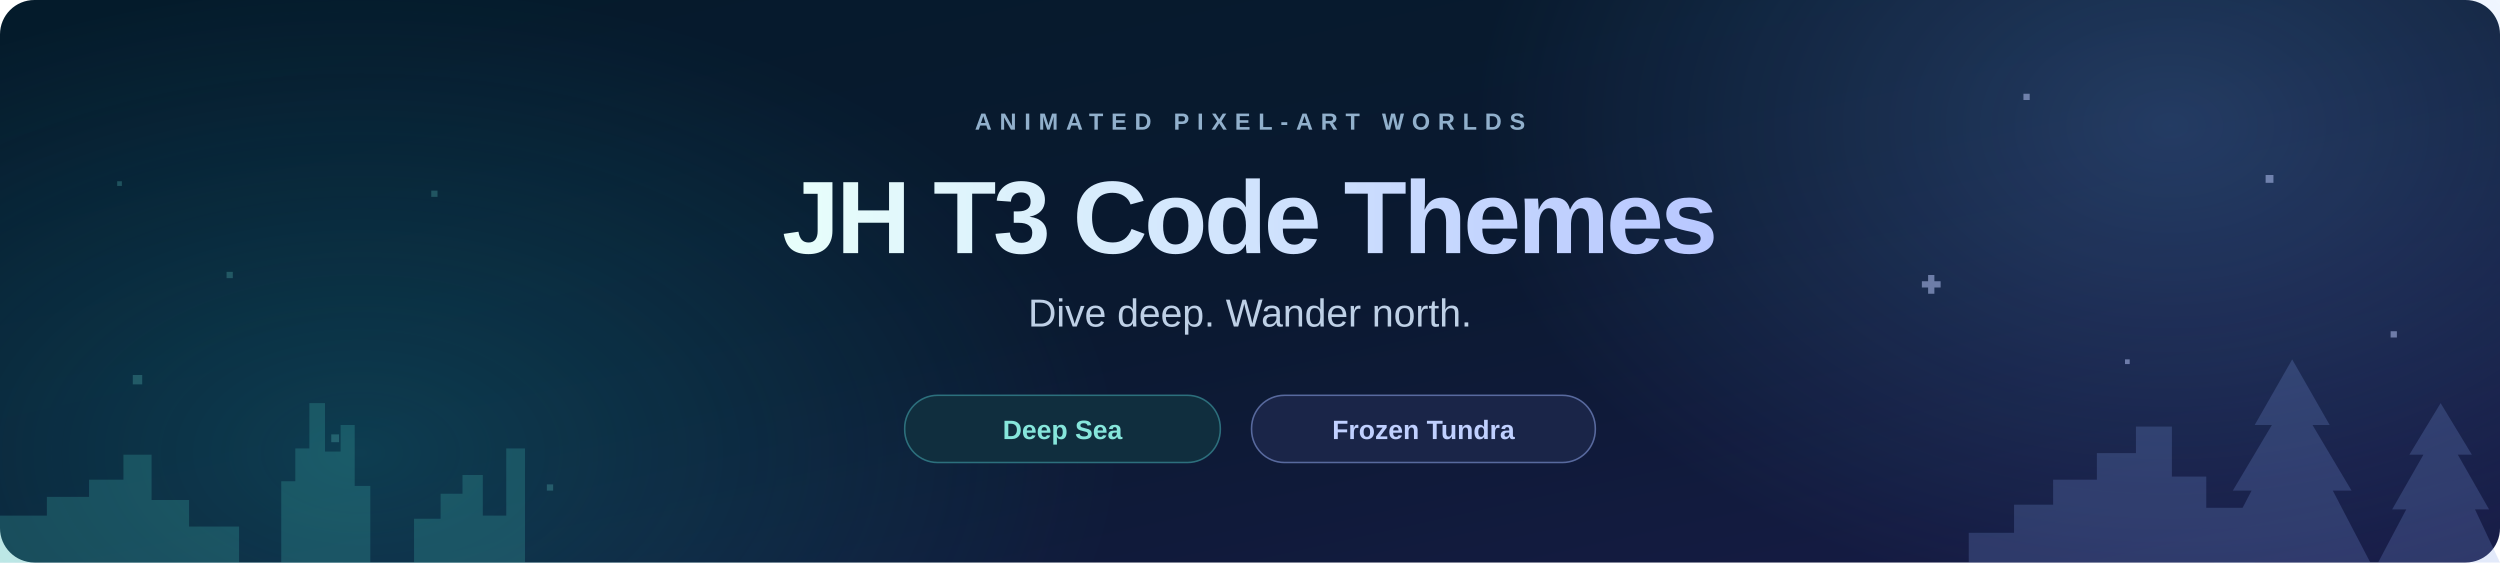
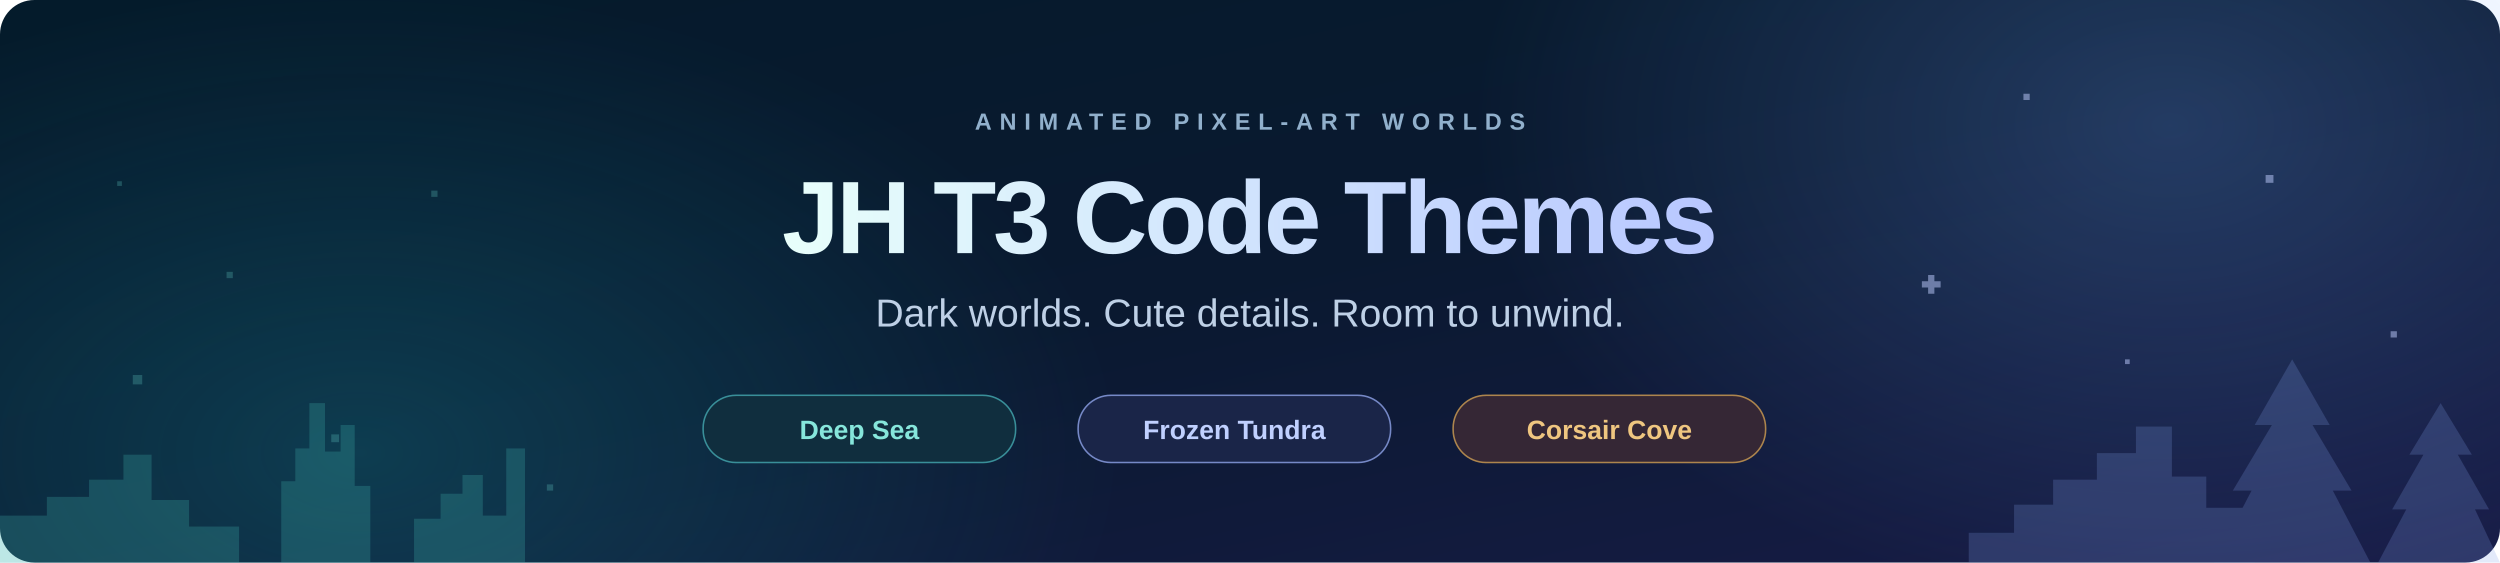
<svg xmlns="http://www.w3.org/2000/svg" width="1600" height="360" viewBox="0 0 1600 360" role="img" aria-labelledby="title desc">
  <defs>
    <linearGradient id="canvas" x2="1" y2="1">
      <stop stop-color="#041b2b" />
      <stop offset=".5" stop-color="#0a1930" />
      <stop offset="1" stop-color="#181c48" />
    </linearGradient>
    <radialGradient id="sea">
      <stop stop-color="#168f9c" stop-opacity=".3" />
      <stop offset="1" stop-color="#168f9c" stop-opacity="0" />
    </radialGradient>
    <radialGradient id="north">
      <stop stop-color="#73a9ff" stop-opacity=".24" />
      <stop offset="1" stop-color="#73a9ff" stop-opacity="0" />
    </radialGradient>
    <linearGradient id="ink">
      <stop stop-color="#e8fffb" />
      <stop offset="1" stop-color="#b8c7ff" />
    </linearGradient>
  </defs>
  <rect width="1600" height="360" rx="22" fill="url(#canvas)" />
  <ellipse cx="230" cy="290" rx="490" ry="300" fill="url(#sea)" />
  <ellipse cx="1390" cy="80" rx="450" ry="310" fill="url(#north)" />
  <g fill="#6bded4" opacity=".24">
    <rect x="85" y="240" width="6" height="6" />
    <rect x="145" y="174" width="4" height="4" />
    <rect x="212" y="278" width="5" height="5" />
    <rect x="276" y="122" width="4" height="4" />
    <rect x="350" y="310" width="4" height="4" />
    <rect x="75" y="116" width="3" height="3" />
  </g>
  <g fill="#c0ceff" opacity=".5">
    <rect x="1295" y="60" width="4" height="4" />
    <rect x="1450" y="112" width="5" height="5" />
    <rect x="1360" y="230" width="3" height="3" />
    <rect x="1530" y="212" width="4" height="4" />
    <path d="M1230 180h4v-4h4v4h4v4h-4v4h-4v-4h-4z" />
  </g>
  <g fill="#49cabf" opacity=".22">
    <path d="M0 330h30v-12h27v-11h22v-16h18v29h24v17h32v23H0z" />
    <path d="M180 360v-52h9v-21h9v-29h10v31h10v-17h9v39h10v49z" />
    <path d="M265 360v-28h17v-16h14v-12h13v26h15v-43h12v73z" />
  </g>
  <g fill="#819ee8" opacity=".22">
    <path d="M1260 360v-19h29v-18h25v-16h28v-17h25v-17h23v32h22v20h31v35z" />
    <path d="M1417 360l24-46h-12l25-42h-11l24-42 24 42h-11l25 42h-12l24 46z" />
    <path d="M1522 360l18-34h-9l20-35h-9l20-33 20 33h-9l20 35h-9l16 34z" />
  </g>
  <g font-family="Segoe UI,Arial,sans-serif" text-anchor="middle">
    <text x="800" y="83" fill="#91b0cc" font-size="15" font-weight="600" letter-spacing="5">ANIMATED PIXEL-ART WORLDS</text>
    <text x="800" y="162" fill="url(#ink)" font-size="66" font-weight="700" letter-spacing="-2">JH T3 Code Themes</text>
-     <text x="800" y="209" fill="#bed0e6" font-size="25">Dive deep. Wander north.</text>
-     <rect x="579" y="253" width="202" height="43" rx="21" fill="#102e3e" stroke="#398f99" stroke-opacity=".7" />
-     <text x="680" y="281" fill="#86e6db" font-size="17" font-weight="600">Deep Sea</text>
-     <rect x="801" y="253" width="220" height="43" rx="21" fill="#1a2548" stroke="#7689c7" stroke-opacity=".7" />
-     <text x="911" y="281" fill="#c0d0ff" font-size="17" font-weight="600">Frozen Tundra</text>
+     <text x="800" y="209" fill="#bed0e6" font-size="25">Dark worlds. Cute details. Room to unwind.</text>
+     <rect x="450" y="253" width="200" height="43" rx="21" fill="#102e3e" stroke="#398f99" />
+     <text x="550" y="281" fill="#86e6db" font-size="17" font-weight="600">Deep Sea</text>
+     <rect x="690" y="253" width="200" height="43" rx="21" fill="#1a2548" stroke="#7689c7" />
+     <text x="790" y="281" fill="#c0d0ff" font-size="17" font-weight="600">Frozen Tundra</text>
+     <rect x="930" y="253" width="200" height="43" rx="21" fill="#352735" stroke="#ad854d" />
+     <text x="1030" y="281" fill="#efc680" font-size="17" font-weight="600">Corsair Cove</text>
  </g>
</svg>
